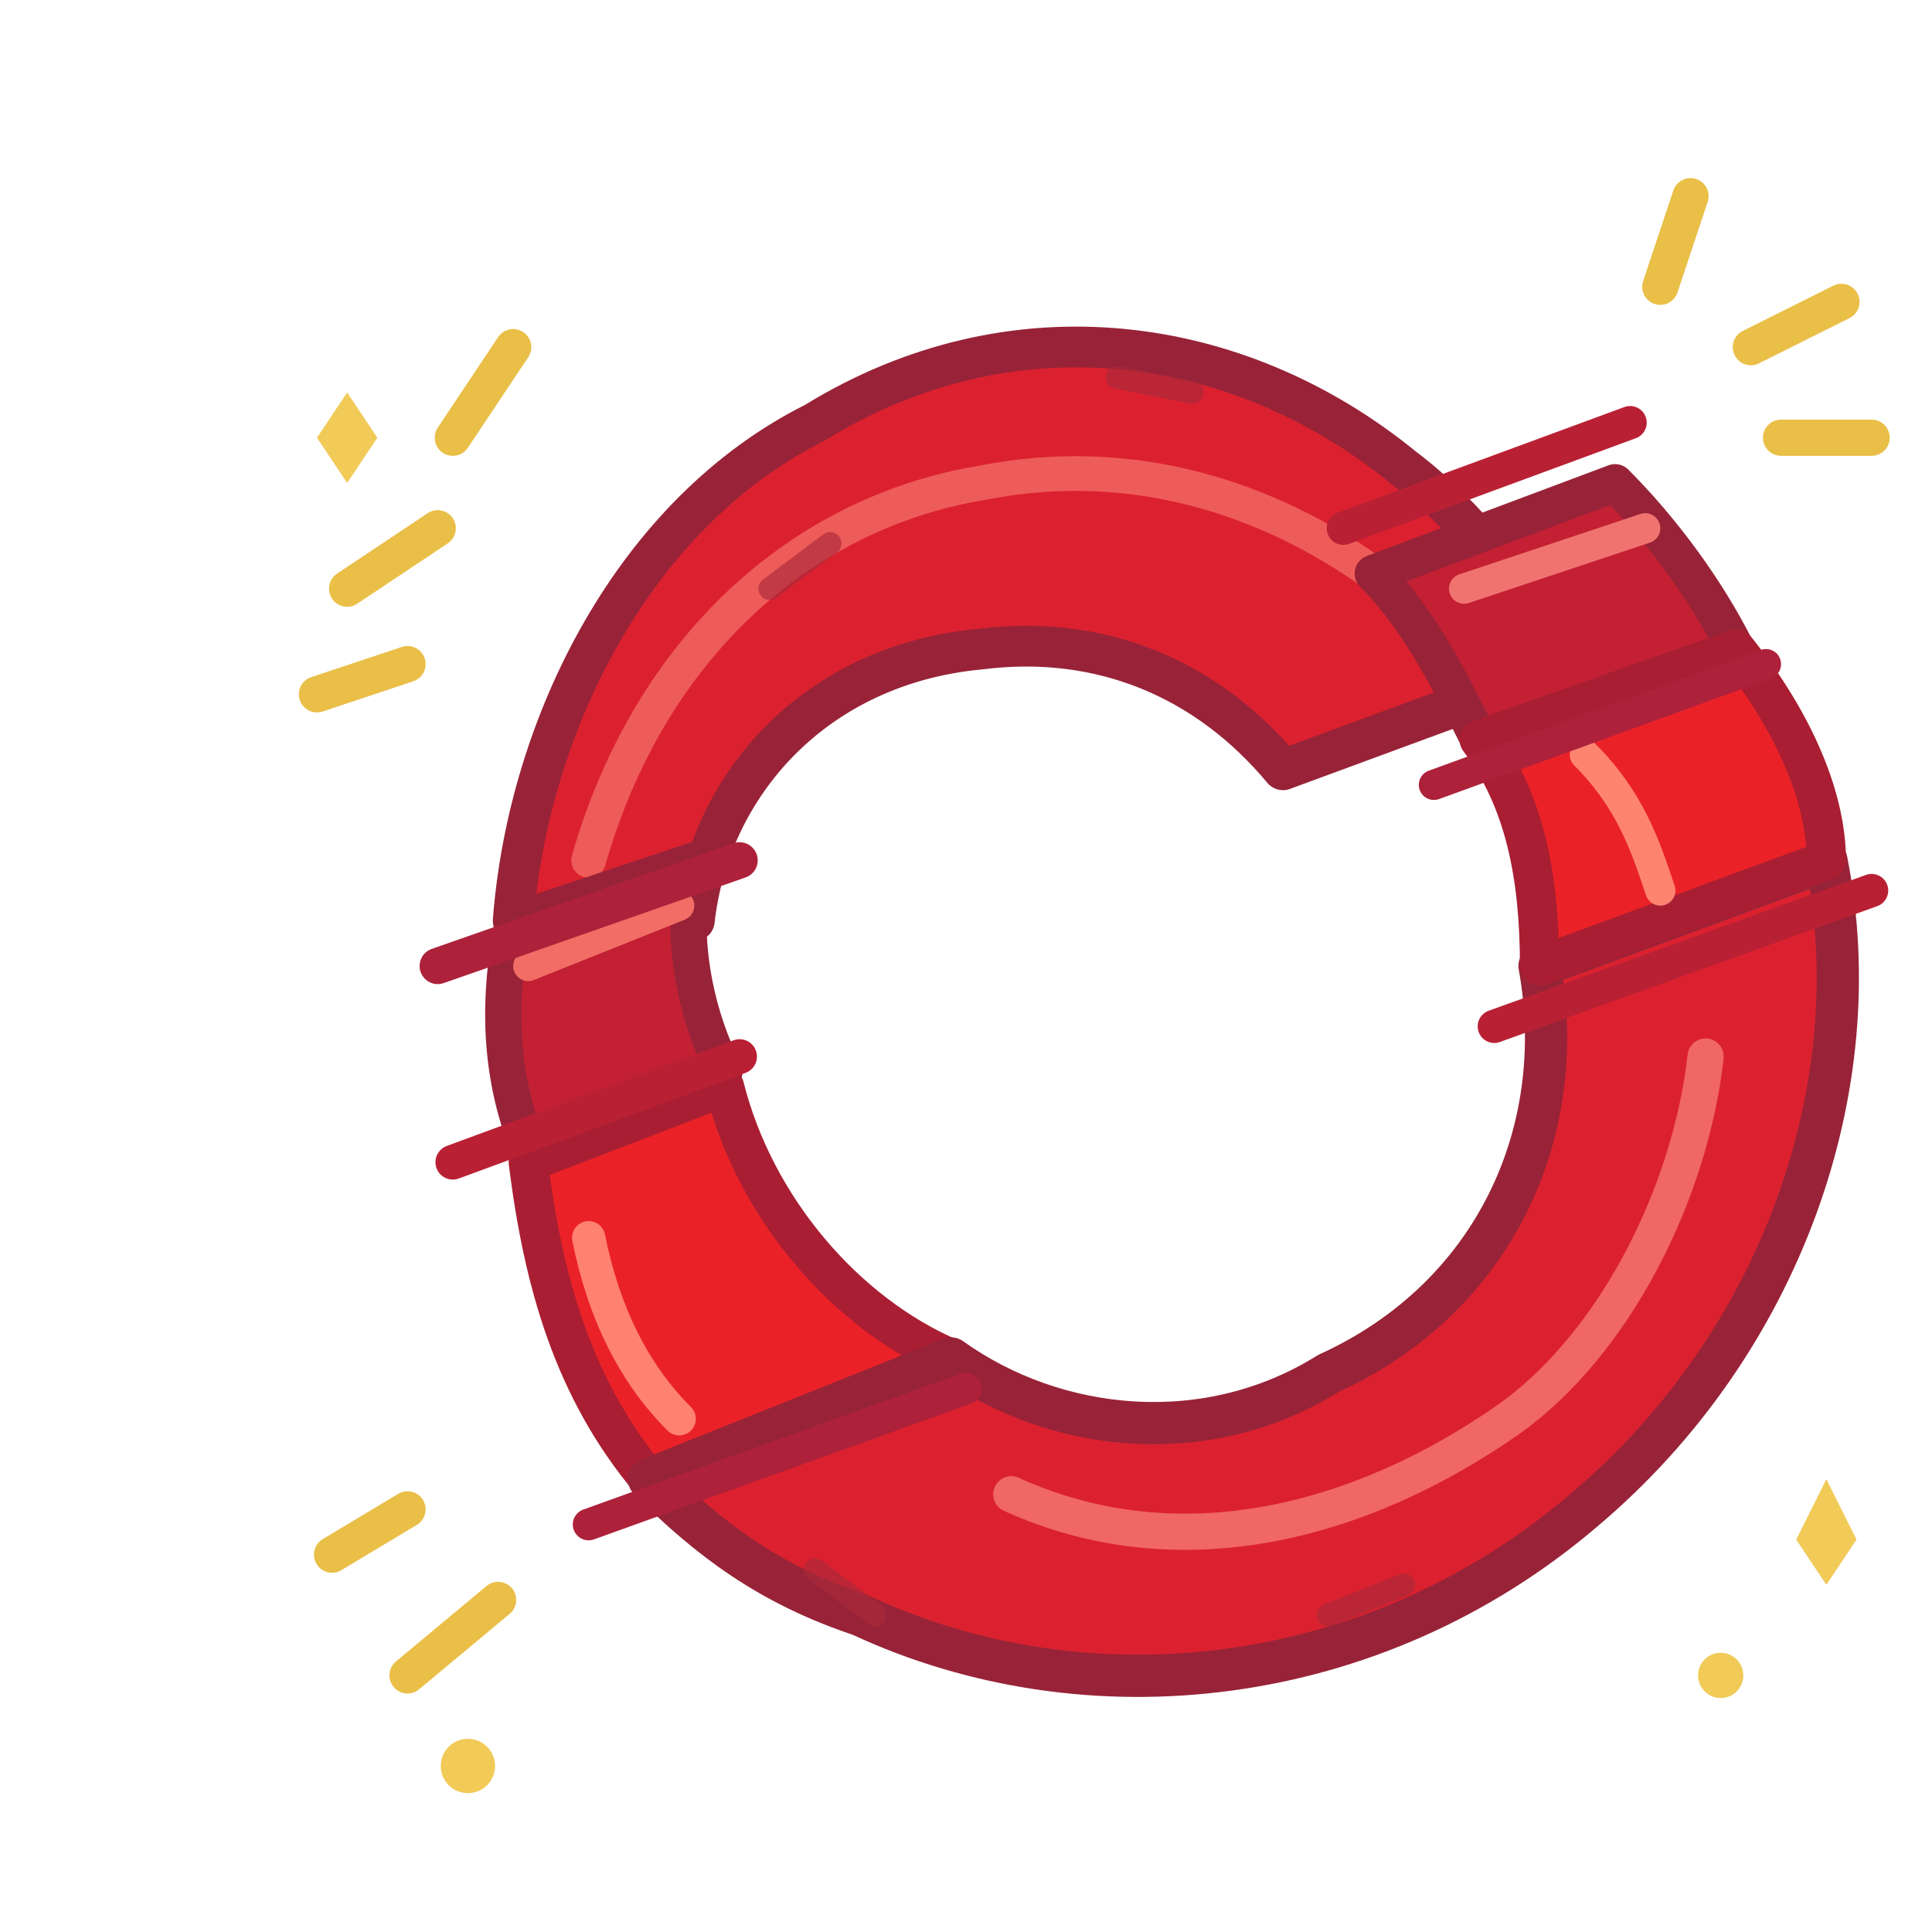
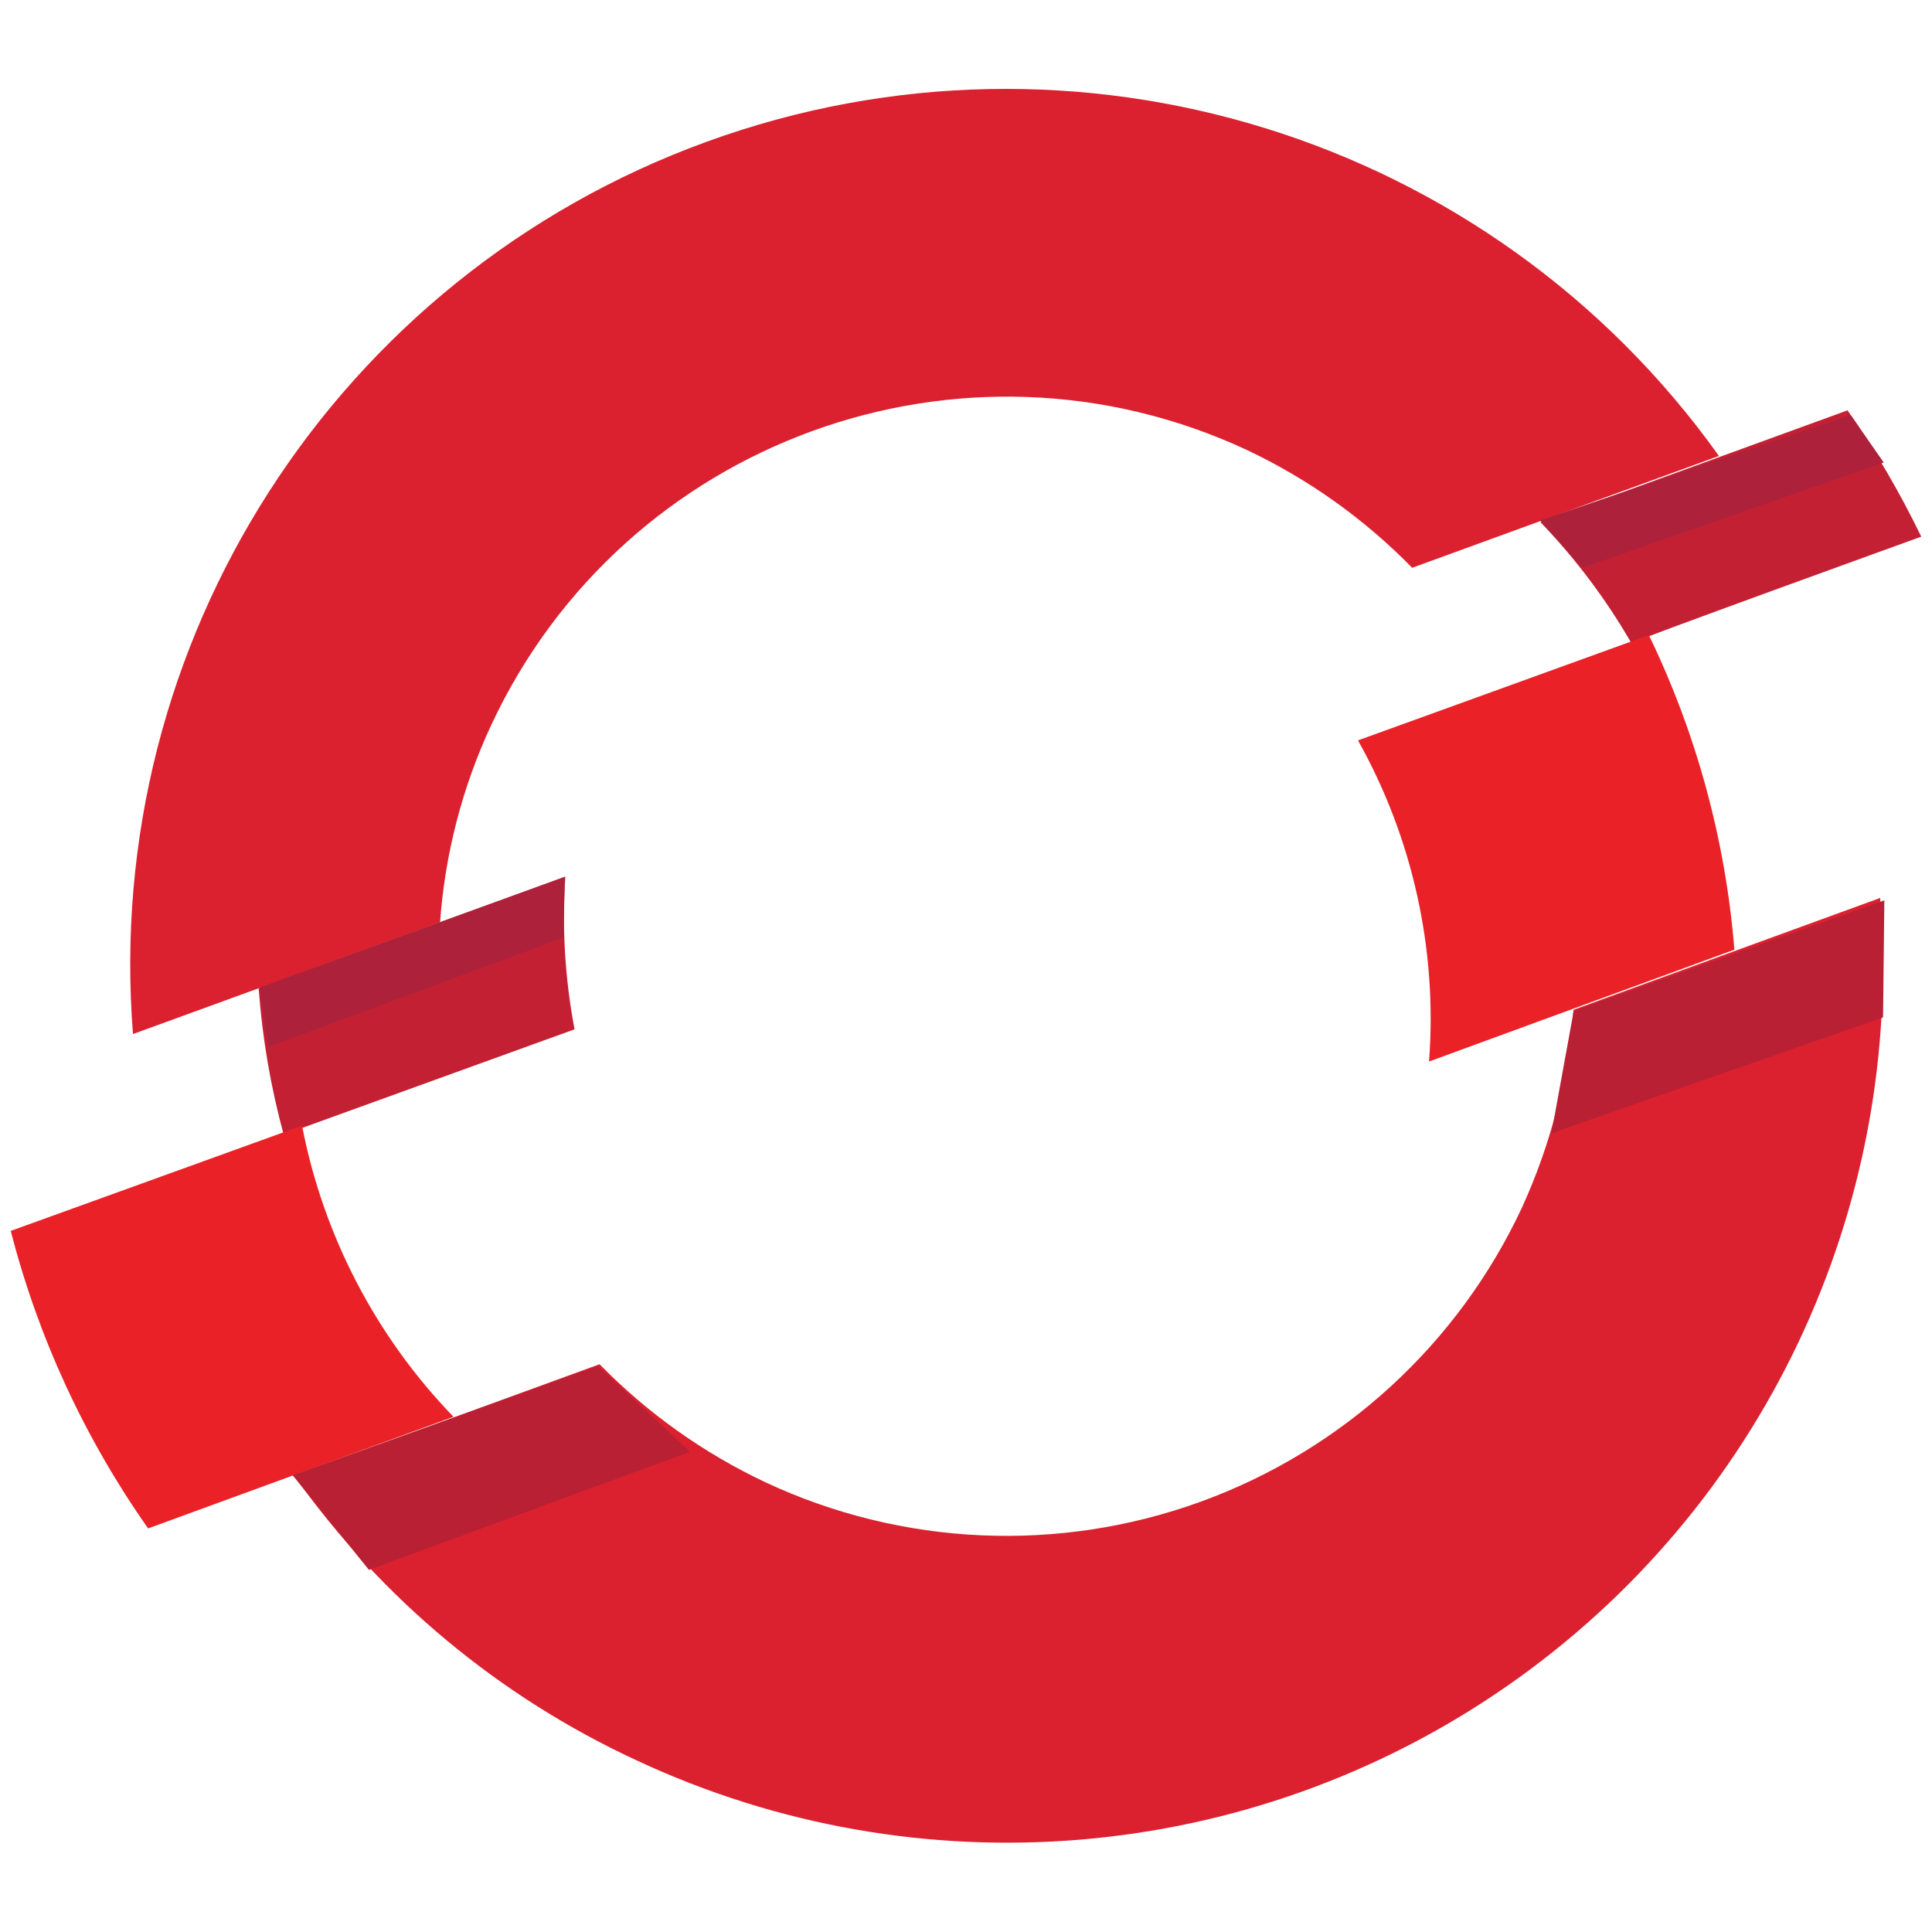
- <svg xmlns="http://www.w3.org/2000/svg" width="128" height="128" viewBox="0 0 128 128" fill="none">
-   <path d="M34 61        C35 48 42 34 54 28        C67 20 82 22 93 31        C97 34 101 39 104 44        L85 51        C80 45 73 42 65 43        C54 44 47 52 46 61        Z" fill="#DB212F" stroke="#982338" stroke-width="2.7" stroke-linejoin="round" stroke-linecap="round" />
-   <path d="M39 57        C43 43 53 34 65 32        C75 30 84 33 91 38" stroke="#F36A64" stroke-width="2.3" stroke-linecap="round" opacity=".8" />
-   <path d="M91 38        L107 32        C110 35 113 39 115 43        L98 49        C96 45 94 41 91 38Z" fill="#C32034" stroke="#982338" stroke-width="2.5" stroke-linejoin="round" />
-   <path d="M97 39 L109 35" stroke="#F17370" stroke-width="2" stroke-linecap="round" />
-   <path d="M34 61        L46 57        C45 62 46 67 48 71        L35 76        C33 71 33 66 34 61Z" fill="#C32034" stroke="#982338" stroke-width="2.4" stroke-linejoin="round" />
-   <path d="M35 64 L45 60" stroke="#F16D65" stroke-width="2" stroke-linecap="round" />
-   <path d="M35 77        L48 72        C50 80 56 87 63 90        L43 98        C38 92 36 85 35 77Z" fill="#EA2227" stroke="#A91E32" stroke-width="2.6" stroke-linejoin="round" />
-   <path d="M39 82        C40 87 42 91 45 94" stroke="#FF8171" stroke-width="2.2" stroke-linecap="round" />
-   <path d="M43 98        L63 90        C70 95 80 96 88 91        C99 86 104 75 102 64        L121 57        C124 72 118 89 105 100        C91 112 72 114 57 107        C51 105 47 102 43 98Z" fill="#DB212F" stroke="#982338" stroke-width="2.8" stroke-linejoin="round" stroke-linecap="round" />
-   <path d="M67 99        C78 104 90 101 100 94        C107 89 112 79 113 70" stroke="#F36F69" stroke-width="2.4" stroke-linecap="round" opacity=".9" />
-   <path d="M98 49        L115 43        C119 48 121 53 121 57        L102 64        C102 58 101 53 98 49Z" fill="#EA2227" stroke="#A91E32" stroke-width="2.6" stroke-linejoin="round" />
-   <path d="M105 50        C108 53 109 56 110 59" stroke="#FF8470" stroke-width="2" stroke-linecap="round" />
-   <path d="M29 64        L49 57" stroke="#AD213A" stroke-width="2.4" stroke-linecap="round" />
-   <path d="M30 77        L49 70" stroke="#BA2034" stroke-width="2.3" stroke-linecap="round" />
-   <path d="M39 101        L64 92" stroke="#AD213A" stroke-width="2.1" stroke-linecap="round" />
-   <path d="M89 35        L108 28" stroke="#BA2034" stroke-width="2.2" stroke-linecap="round" />
-   <path d="M95 52        L117 44" stroke="#AD213A" stroke-width="2" stroke-linecap="round" />
-   <path d="M99 68        L124 59" stroke="#BA2034" stroke-width="2.2" stroke-linecap="round" />
-   <g stroke="#EABF47" stroke-width="2.4" stroke-linecap="round" stroke-linejoin="round">
-     <path d="M23 39 L29 35" />
-     <path d="M21 46 L27 44" />
-     <path d="M30 29 L34 23" />
-     <path d="M110 19 L112 13" />
-     <path d="M116 23 L122 20" />
-     <path d="M118 29 L124 29" />
-     <path d="M22 103 L27 100" />
-     <path d="M27 111 L33 106" />
-   </g>
-   <g fill="#F1CA58">
-     <path d="M21 29 L23 26 L25 29 L23 32Z" />
-     <path d="M119 102 L121 98 L123 102 L121 105Z" />
-     <circle cx="31" cy="117" r="1.8" />
-     <circle cx="114" cy="111" r="1.5" />
-   </g>
-   <g stroke="#A92839" stroke-width="1.5" stroke-linecap="round" opacity=".65">
-     <path d="M51 39 L55 36" />
-     <path d="M74 25 L79 26" />
-     <path d="M88 107 L93 105" />
-     <path d="M54 104 L58 107" />
+ <svg xmlns="http://www.w3.org/2000/svg" width="128" height="128" viewBox="0 0 128 128">
+   <g transform="scale(7.111111)">
+     <path d="M5.267 8.167 2.41 9.21a7.172 7.172 0 0 0 .233 1.361l2.71-.981a5.607 5.607 0 0 1-.086-1.423Z" fill="#c32034" />
+     <path d="M17.9 5a8.8 8.8 0 0 0-.687-1.177L14.352 4.865A5.814 5.814 0 0 1 15.2 5.993C15.186 5.981 17.9 5 17.9 5Z" fill="#c32034" />
+     <path d="M11.612 4.19a5.358 5.358 0 0 1 1.545 1.1l2.858-1.042A8.16 8.16 0 0 0 1.239 9.634L4.1 8.592a5.24 5.24 0 0 1 .478-1.84 5.3 5.3 0 0 1 7.034-2.562Z" fill="#db212f" />
+     <path d="M2.814 10.487.1 11.468a8.5 8.5 0 0 0 1.28 2.772L4.225 13.2a5.366 5.366 0 0 1-1.411-2.713Z" fill="#ea2227" />
+     <path d="M14.66 9.408a5.514 5.514 0 0 1-.479 1.84 5.3 5.3 0 0 1-7.05 2.562 5.358 5.358 0 0 1-1.545-1.1L2.741 13.749A8.064 8.064 0 0 0 5.929 16.4a8.158 8.158 0 0 0 11.588-8.034Z" fill="#db212f" />
+     <path d="M15.362 5.917l-2.71.981a5.3 5.3 0 0 1 .662 2.992l2.845-1.042a8.26 8.26 0 0 0-.797-2.931Z" fill="#ea2227" />
+     <path d="m2.417 9.2 2.845-1.03-.012.564L2.5 9.753Z" fill="#ad213a" />
+     <path d="m14.349 4.848 2.894-.981.307.442-2.808.98Z" fill="#ad213a" />
+     <path d="m2.726 13.744 2.845-1.018.858.8-2.992 1.1Z" fill="#ba2034" />
+     <path d="m17.556 8.388-2.894 1.03-.208 1.141 3.09-1.08Z" fill="#ba2034" />
  </g>
</svg>
